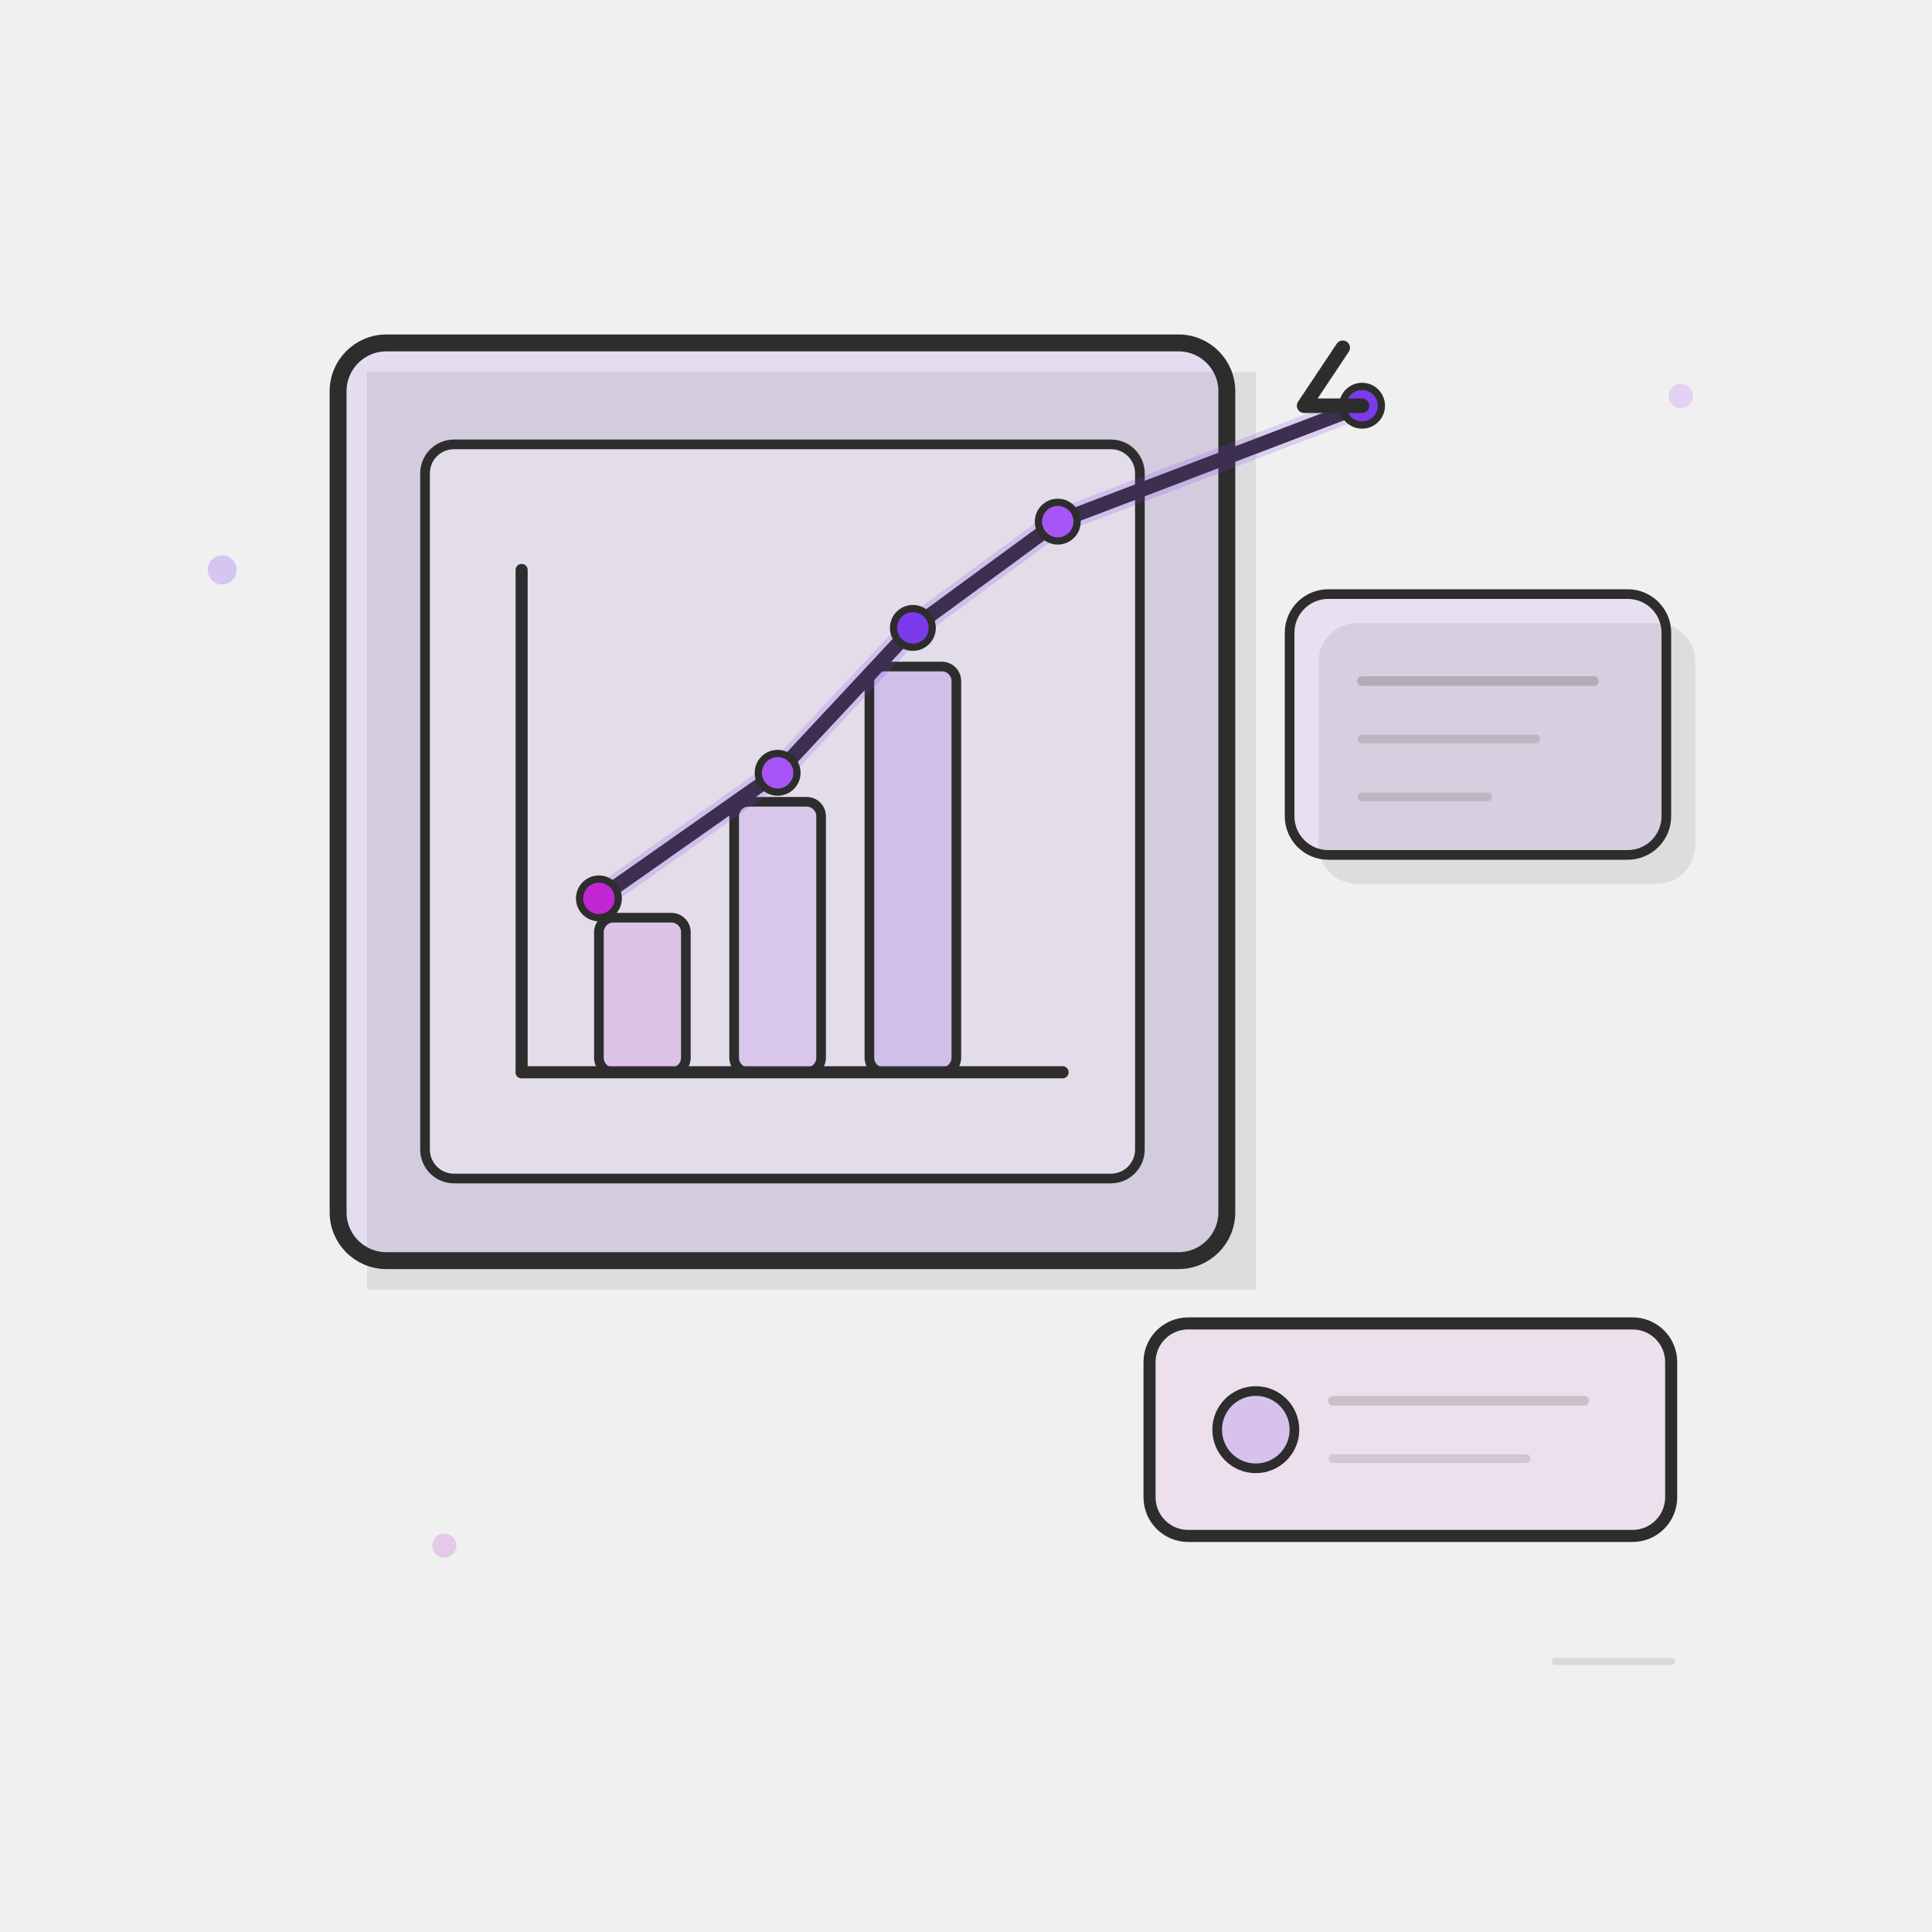
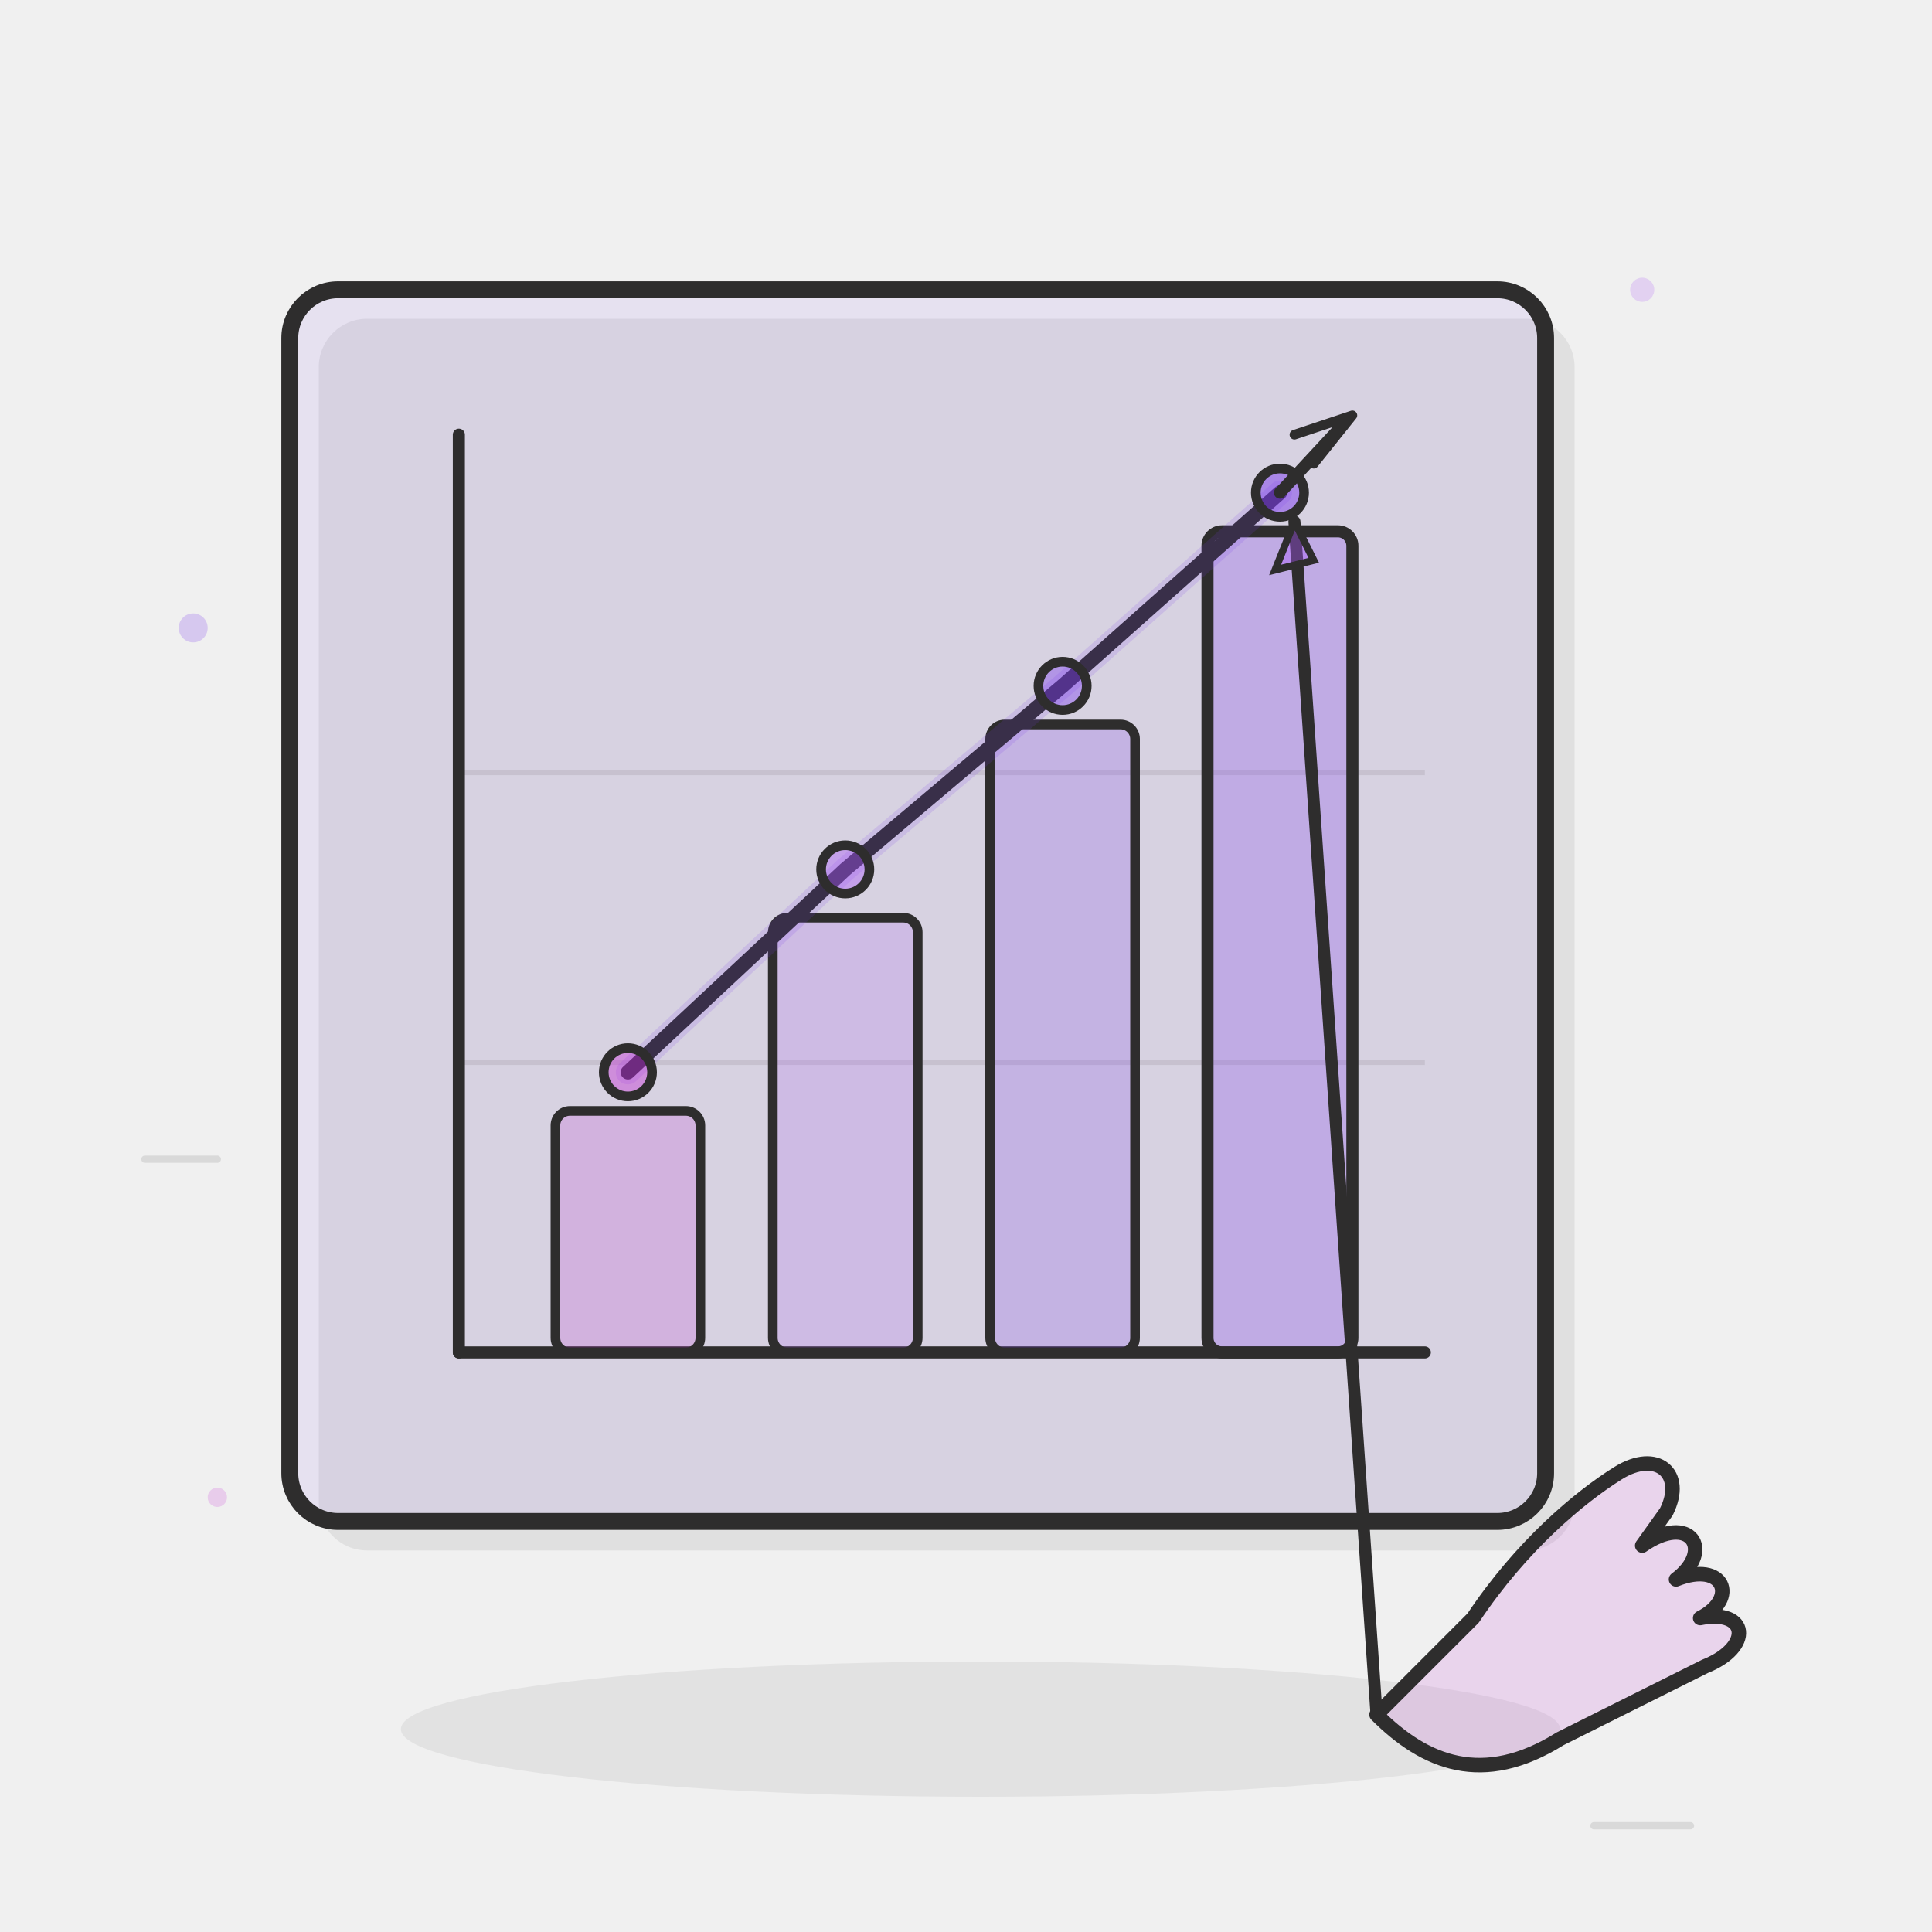
<svg xmlns="http://www.w3.org/2000/svg" viewBox="0 0 400 400" fill="none">
-   <path d="M73 74 H257 V264 H73 Z" fill="#000" opacity="0.08" transform="translate(3,3)" />
-   <rect x="70" y="71" width="184" height="190" rx="10" stroke="#2E2D2D" stroke-width="3.5" fill="#7C3AED" fill-opacity="0.1" />
-   <rect x="88" y="92" width="148" height="152" rx="6" stroke="#2E2D2D" stroke-width="2" fill="white" fill-opacity="0.34" />
-   <line x1="108" y1="222" x2="220" y2="222" stroke="#2E2D2D" stroke-width="2.5" stroke-linecap="round" />
-   <line x1="108" y1="118" x2="108" y2="222" stroke="#2E2D2D" stroke-width="2.5" stroke-linecap="round" />
-   <rect x="124" y="190" width="18" height="32" rx="3" stroke="#2E2D2D" stroke-width="2" fill="#C026D3" fill-opacity="0.14" />
-   <rect x="152" y="166" width="18" height="56" rx="3" stroke="#2E2D2D" stroke-width="2" fill="#A855F7" fill-opacity="0.16" />
-   <rect x="180" y="138" width="18" height="84" rx="3" stroke="#2E2D2D" stroke-width="2" fill="#7C3AED" fill-opacity="0.18" />
-   <polyline points="124,186 161,160 189,130 219,108 282,84" stroke="#2E2D2D" stroke-width="3" fill="none" stroke-linecap="round" stroke-linejoin="round" />
-   <polyline points="124,186 161,160 189,130 219,108 282,84" stroke="#7C3AED" stroke-width="5" fill="none" stroke-linecap="round" stroke-linejoin="round" opacity="0.18" />
-   <circle cx="124" cy="186" r="4" fill="#C026D3" stroke="#2E2D2D" stroke-width="1.5" />
-   <circle cx="161" cy="160" r="4" fill="#A855F7" stroke="#2E2D2D" stroke-width="1.5" />
-   <circle cx="189" cy="130" r="4" fill="#7C3AED" stroke="#2E2D2D" stroke-width="1.5" />
-   <circle cx="219" cy="108" r="4" fill="#A855F7" stroke="#2E2D2D" stroke-width="1.5" />
-   <circle cx="282" cy="84" r="4" fill="#7C3AED" stroke="#2E2D2D" stroke-width="1.5" />
-   <path d="M282 84 L270 84 L278 72" stroke="#2E2D2D" stroke-width="3" fill="none" stroke-linecap="round" stroke-linejoin="round" />
-   <rect x="270" y="126" width="78" height="54" rx="8" fill="#000" opacity="0.08" transform="translate(3,3)" />
-   <rect x="267" y="123" width="78" height="54" rx="8" stroke="#2E2D2D" stroke-width="2" fill="#A855F7" fill-opacity="0.1" />
-   <line x1="282" y1="141" x2="330" y2="141" stroke="#2E2D2D" stroke-width="2" stroke-linecap="round" opacity="0.22" />
-   <line x1="282" y1="153" x2="318" y2="153" stroke="#2E2D2D" stroke-width="1.8" stroke-linecap="round" opacity="0.16" />
-   <line x1="282" y1="165" x2="308" y2="165" stroke="#2E2D2D" stroke-width="1.8" stroke-linecap="round" opacity="0.16" />
-   <rect x="238" y="274" width="108" height="44" rx="8" stroke="#2E2D2D" stroke-width="2.5" fill="#C026D3" fill-opacity="0.08" />
-   <circle cx="260" cy="296" r="8" stroke="#2E2D2D" stroke-width="2" fill="#7C3AED" fill-opacity="0.18" />
-   <line x1="276" y1="290" x2="328" y2="290" stroke="#2E2D2D" stroke-width="2" stroke-linecap="round" opacity="0.18" />
-   <line x1="276" y1="302" x2="316" y2="302" stroke="#2E2D2D" stroke-width="1.8" stroke-linecap="round" opacity="0.14" />
-   <circle cx="46" cy="118" r="3" fill="#7C3AED" opacity="0.24" />
-   <circle cx="348" cy="82" r="2.5" fill="#A855F7" opacity="0.2" />
-   <circle cx="92" cy="320" r="2.5" fill="#C026D3" opacity="0.2" />
-   <line x1="322" y1="344" x2="346" y2="344" stroke="#2E2D2D" stroke-width="1.5" stroke-linecap="round" opacity="0.12" />
+   <ellipse cx="203" cy="358" rx="120" ry="14" fill="#000" opacity="0.06" />
+   <rect x="63" y="63" width="260" height="255" rx="10" fill="#000" opacity="0.07" transform="translate(3,3)" />
+   <rect x="60" y="60" width="260" height="255" rx="10" stroke="#2E2D2D" stroke-width="3.5" fill="#7C3AED" fill-opacity="0.08" />
+   <line x1="95" y1="280" x2="295" y2="280" stroke="#2E2D2D" stroke-width="2.5" stroke-linecap="round" />
+   <line x1="95" y1="90" x2="95" y2="280" stroke="#2E2D2D" stroke-width="2.5" stroke-linecap="round" />
+   <line x1="95" y1="220" x2="295" y2="220" stroke="#2E2D2D" stroke-width="1" opacity="0.1" />
+   <line x1="95" y1="160" x2="295" y2="160" stroke="#2E2D2D" stroke-width="1" opacity="0.1" />
+   <rect x="115" y="230" width="30" height="50" rx="3" fill="#C026D3" fill-opacity="0.18" stroke="#2E2D2D" stroke-width="2" />
+   <rect x="160" y="190" width="30" height="90" rx="3" fill="#A855F7" fill-opacity="0.18" stroke="#2E2D2D" stroke-width="2" />
+   <rect x="205" y="150" width="30" height="130" rx="3" fill="#7C3AED" fill-opacity="0.20" stroke="#2E2D2D" stroke-width="2" />
+   <rect x="250" y="110" width="30" height="170" rx="3" fill="#7C3AED" fill-opacity="0.25" stroke="#2E2D2D" stroke-width="2.5" />
+   <polyline points="130,222 175,180 220,142 265,102" stroke="#2E2D2D" stroke-width="3" fill="none" stroke-linecap="round" stroke-linejoin="round" />
+   <polyline points="130,222 175,180 220,142 265,102" stroke="#7C3AED" stroke-width="5" fill="none" stroke-linecap="round" stroke-linejoin="round" opacity="0.15" />
+   <circle cx="130" cy="222" r="5" fill="#C026D3" fill-opacity="0.4" stroke="#2E2D2D" stroke-width="2" />
+   <circle cx="175" cy="180" r="5" fill="#A855F7" fill-opacity="0.4" stroke="#2E2D2D" stroke-width="2" />
+   <circle cx="220" cy="142" r="5" fill="#7C3AED" fill-opacity="0.4" stroke="#2E2D2D" stroke-width="2" />
+   <circle cx="265" cy="102" r="5" fill="#7C3AED" fill-opacity="0.5" stroke="#2E2D2D" stroke-width="2" />
+   <path d="M265 102 L278 88" stroke="#2E2D2D" stroke-width="2.5" stroke-linecap="round" />
+   <path d="M272 96 L280 86 L268 90" stroke="#2E2D2D" stroke-width="2" fill="none" stroke-linecap="round" stroke-linejoin="round" />
+   <path d="M305,335 C315,320 327,310 335,305 C343,300 349,305 345,313 L340,320 C350,313 355,321 347,327 C357,323 360,331 352,335 C362,333 363,341 353,345 L323,360 C307,370 295,365 285,355 Z" stroke="#2E2D2D" stroke-width="3" fill="#C026D3" fill-opacity="0.14" stroke-linejoin="round" />
+   <line x1="285" y1="355" x2="268" y2="108" stroke="#2E2D2D" stroke-width="2.5" stroke-linecap="round" />
+   <polygon points="268,108 264,118 272,116" fill="#A855F7" fill-opacity="0.4" stroke="#2E2D2D" stroke-width="1.5" />
+   <circle cx="40" cy="130" r="3" fill="#7C3AED" opacity="0.22" />
+   <circle cx="340" cy="60" r="2.5" fill="#A855F7" opacity="0.2" />
+   <circle cx="45" cy="310" r="2" fill="#C026D3" opacity="0.18" />
+   <line x1="330" y1="378" x2="350" y2="378" stroke="#2E2D2D" stroke-width="1.5" stroke-linecap="round" opacity="0.12" />
+   <line x1="30" y1="240" x2="45" y2="240" stroke="#2E2D2D" stroke-width="1.5" stroke-linecap="round" opacity="0.12" />
</svg>
